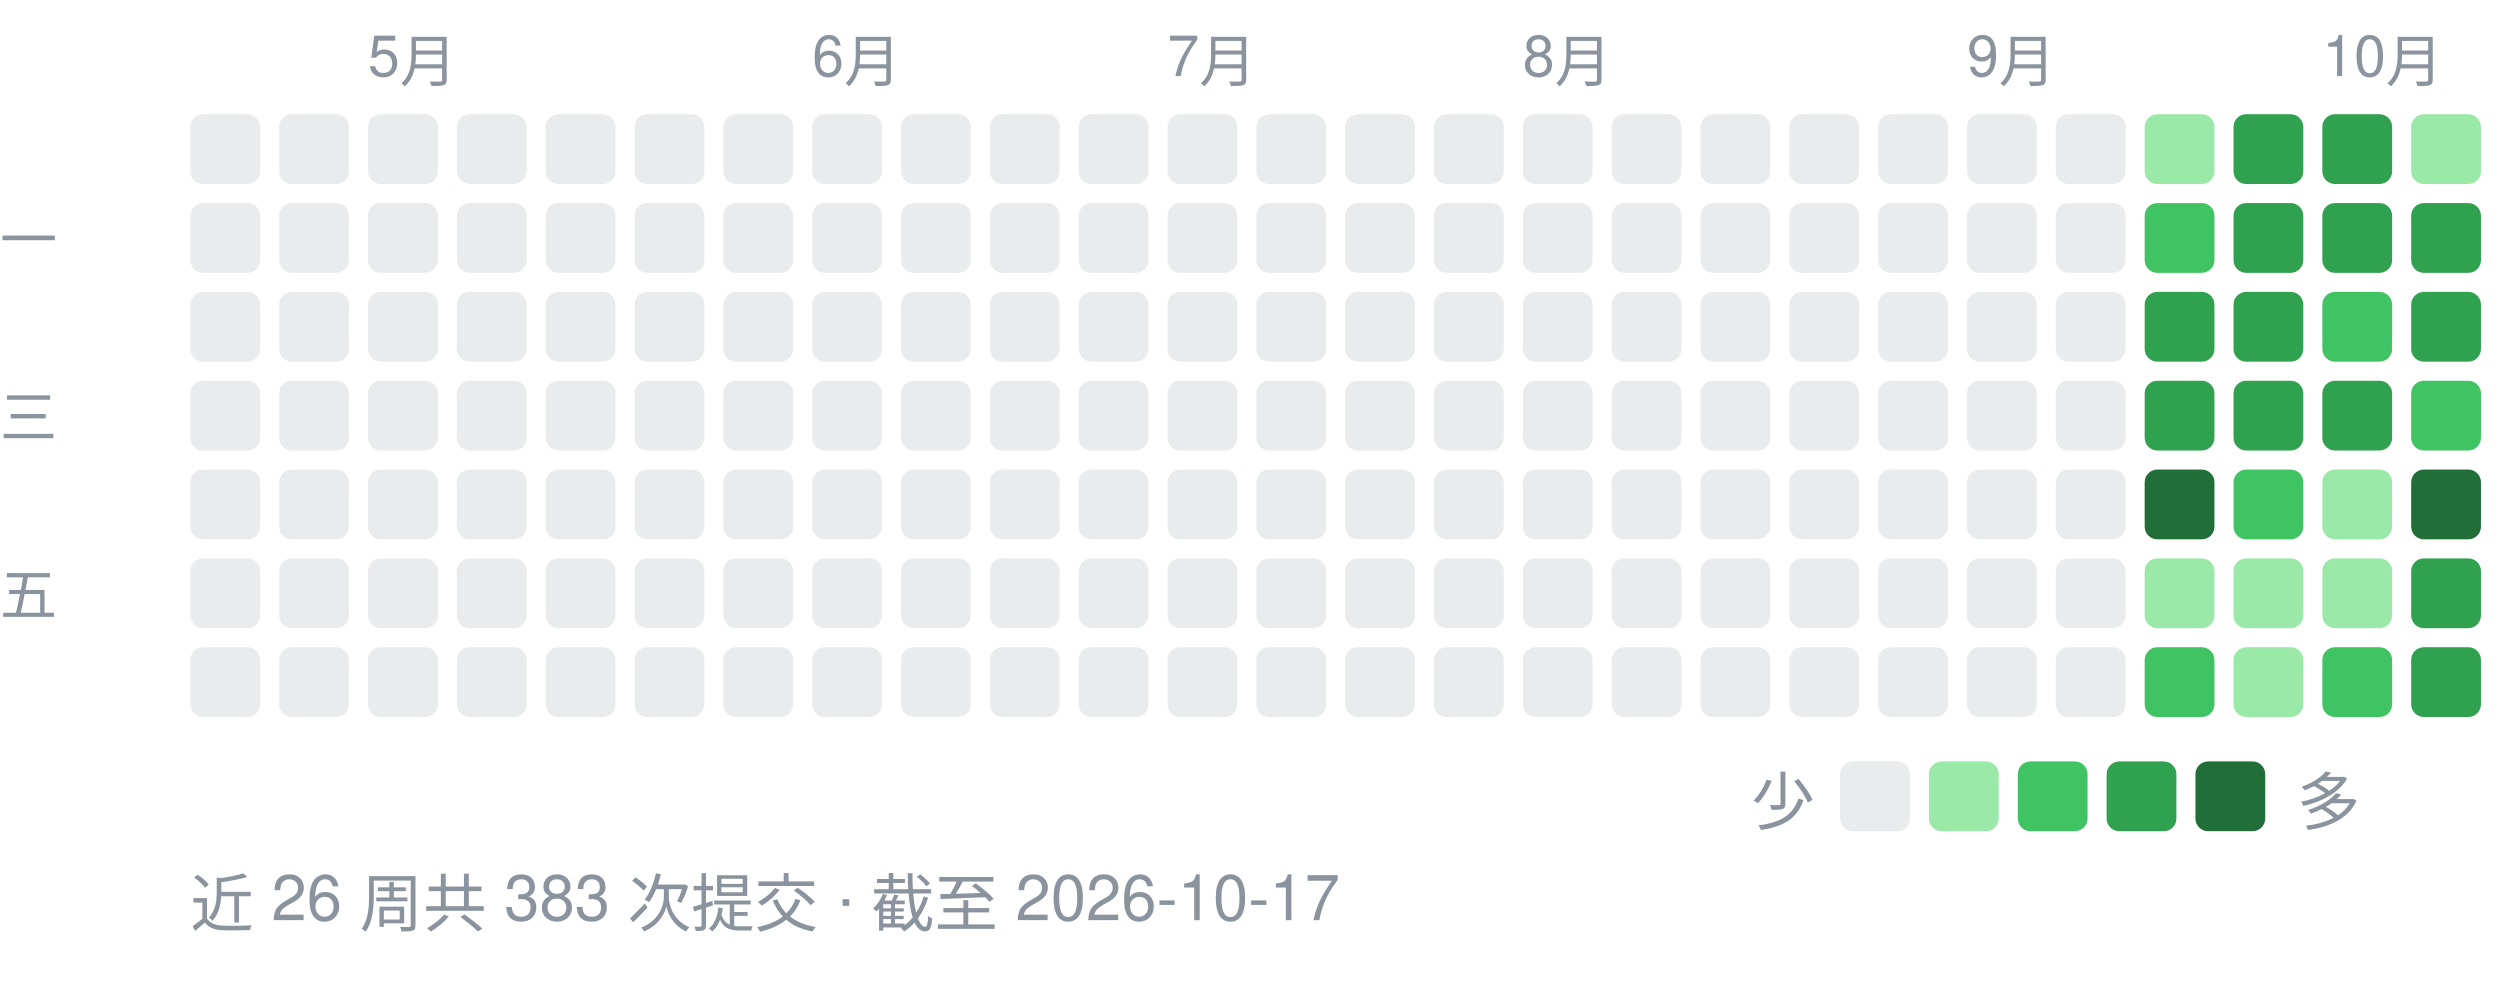
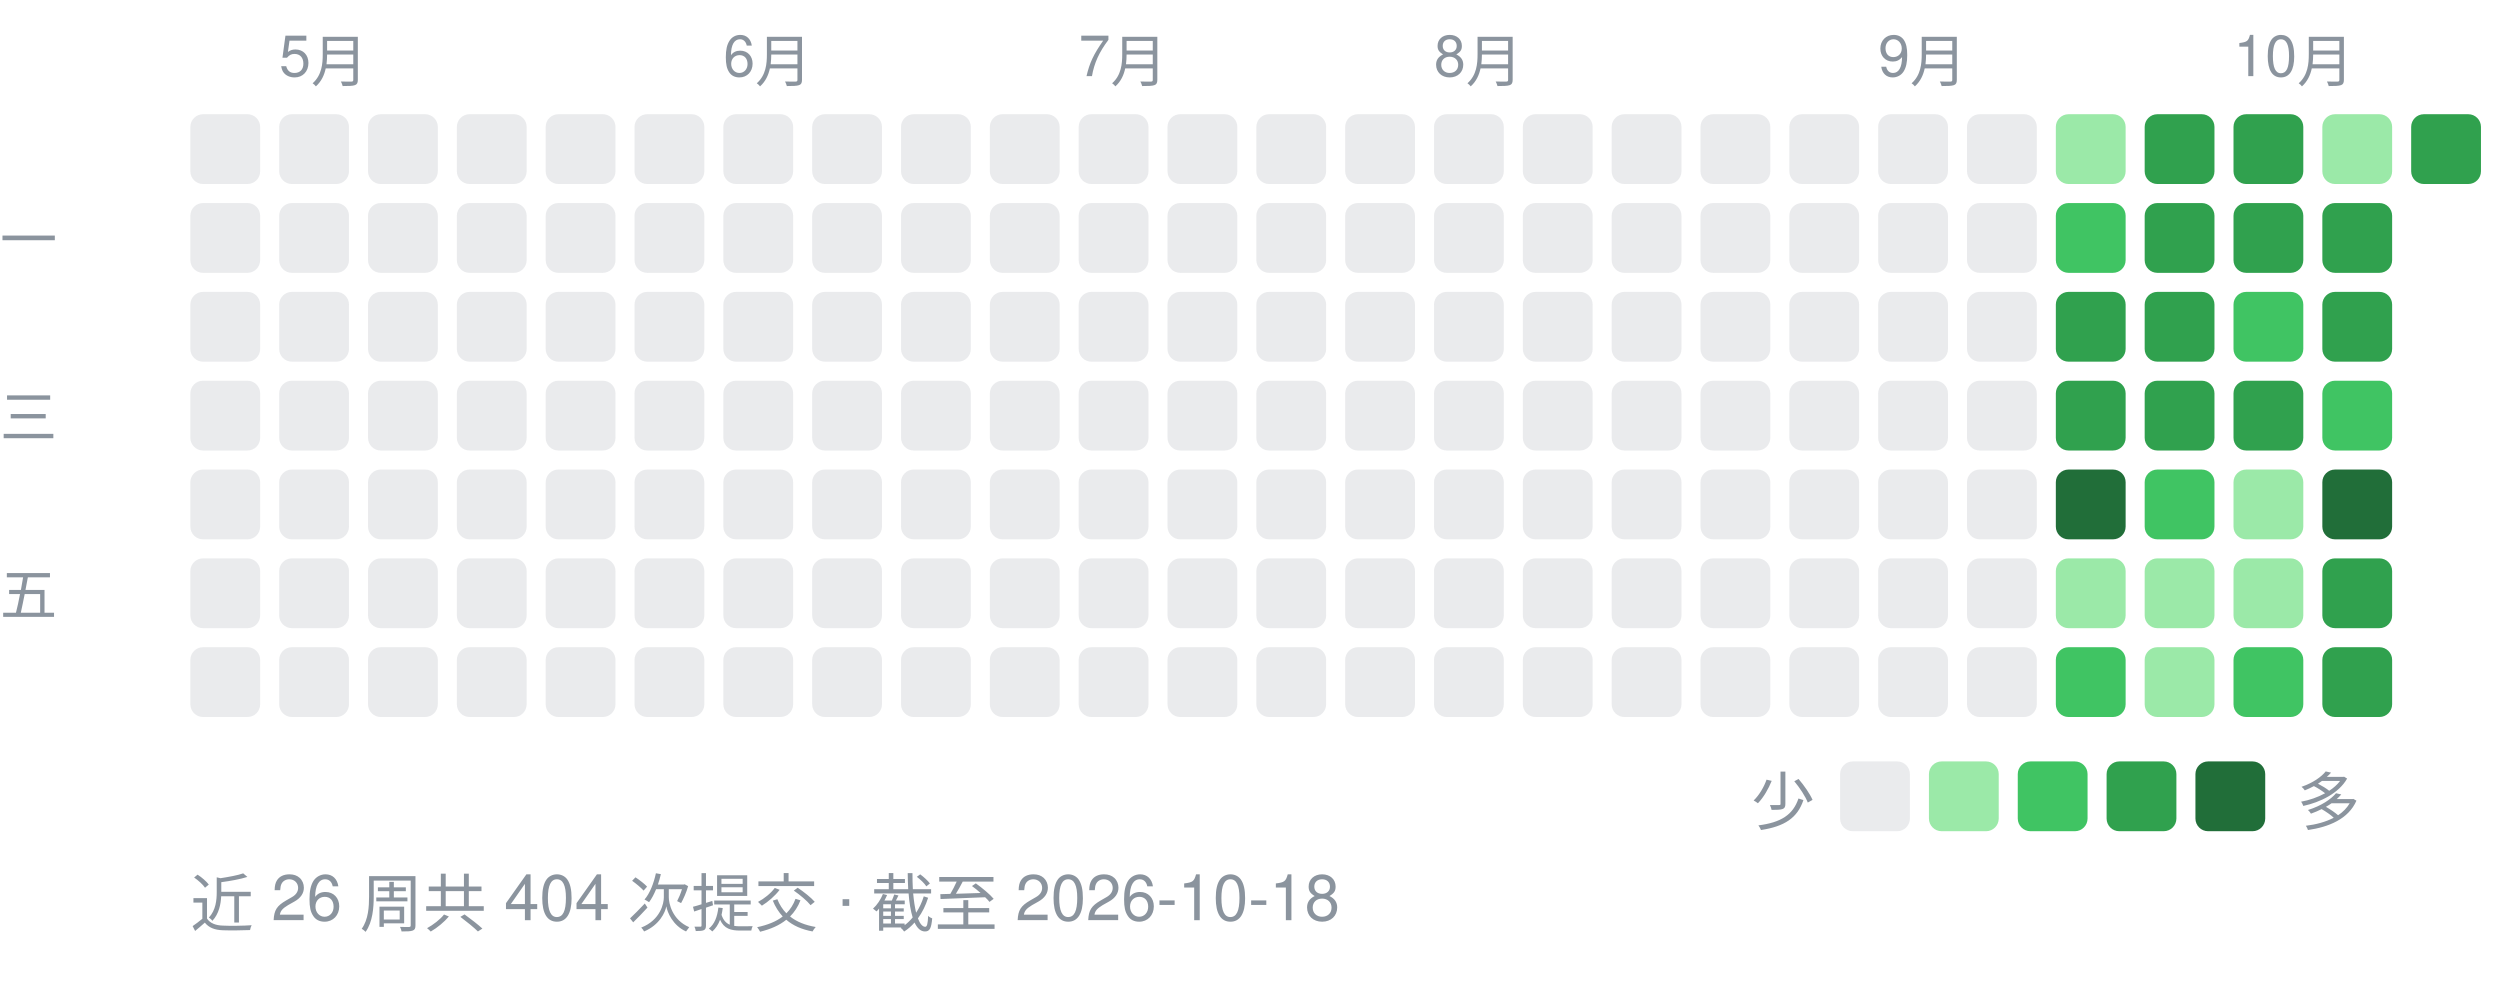
<svg xmlns="http://www.w3.org/2000/svg" width="394" height="156" viewBox="0 0 394 156" role="img">
  <g font-family="-apple-system,BlinkMacSystemFont,Segoe UI,Helvetica,Arial,PingFang SC,sans-serif" font-size="9" fill="#8b949e">
-     <text x="58" y="12">5月</text>
-     <text x="128" y="12">6月</text>
-     <text x="184" y="12">7月</text>
-     <text x="240" y="12">8月</text>
-     <text x="310" y="12">9月</text>
-     <text x="366" y="12">10月</text>
+     <text x="44" y="12">5月</text>
+     <text x="114" y="12">6月</text>
+     <text x="170" y="12">7月</text>
+     <text x="226" y="12">8月</text>
+     <text x="296" y="12">9月</text>
+     <text x="352" y="12">10月</text>
    <text x="0" y="41">一</text>
    <text x="0" y="69">三</text>
    <text x="0" y="97">五</text>
  </g>
  <rect x="30" y="18" width="11" height="11" rx="2" fill="rgba(139,148,158,0.18)" />
  <rect x="30" y="32" width="11" height="11" rx="2" fill="rgba(139,148,158,0.18)" />
  <rect x="30" y="46" width="11" height="11" rx="2" fill="rgba(139,148,158,0.18)" />
  <rect x="30" y="60" width="11" height="11" rx="2" fill="rgba(139,148,158,0.18)" />
  <rect x="30" y="74" width="11" height="11" rx="2" fill="rgba(139,148,158,0.18)" />
  <rect x="30" y="88" width="11" height="11" rx="2" fill="rgba(139,148,158,0.18)" />
  <rect x="30" y="102" width="11" height="11" rx="2" fill="rgba(139,148,158,0.18)" />
  <rect x="44" y="18" width="11" height="11" rx="2" fill="rgba(139,148,158,0.18)" />
  <rect x="44" y="32" width="11" height="11" rx="2" fill="rgba(139,148,158,0.18)" />
  <rect x="44" y="46" width="11" height="11" rx="2" fill="rgba(139,148,158,0.18)" />
  <rect x="44" y="60" width="11" height="11" rx="2" fill="rgba(139,148,158,0.18)" />
  <rect x="44" y="74" width="11" height="11" rx="2" fill="rgba(139,148,158,0.18)" />
  <rect x="44" y="88" width="11" height="11" rx="2" fill="rgba(139,148,158,0.18)" />
  <rect x="44" y="102" width="11" height="11" rx="2" fill="rgba(139,148,158,0.18)" />
  <rect x="58" y="18" width="11" height="11" rx="2" fill="rgba(139,148,158,0.18)" />
  <rect x="58" y="32" width="11" height="11" rx="2" fill="rgba(139,148,158,0.18)" />
  <rect x="58" y="46" width="11" height="11" rx="2" fill="rgba(139,148,158,0.18)" />
  <rect x="58" y="60" width="11" height="11" rx="2" fill="rgba(139,148,158,0.18)" />
  <rect x="58" y="74" width="11" height="11" rx="2" fill="rgba(139,148,158,0.18)" />
  <rect x="58" y="88" width="11" height="11" rx="2" fill="rgba(139,148,158,0.18)" />
  <rect x="58" y="102" width="11" height="11" rx="2" fill="rgba(139,148,158,0.18)" />
  <rect x="72" y="18" width="11" height="11" rx="2" fill="rgba(139,148,158,0.18)" />
  <rect x="72" y="32" width="11" height="11" rx="2" fill="rgba(139,148,158,0.18)" />
  <rect x="72" y="46" width="11" height="11" rx="2" fill="rgba(139,148,158,0.18)" />
  <rect x="72" y="60" width="11" height="11" rx="2" fill="rgba(139,148,158,0.18)" />
  <rect x="72" y="74" width="11" height="11" rx="2" fill="rgba(139,148,158,0.18)" />
  <rect x="72" y="88" width="11" height="11" rx="2" fill="rgba(139,148,158,0.18)" />
  <rect x="72" y="102" width="11" height="11" rx="2" fill="rgba(139,148,158,0.18)" />
  <rect x="86" y="18" width="11" height="11" rx="2" fill="rgba(139,148,158,0.18)" />
  <rect x="86" y="32" width="11" height="11" rx="2" fill="rgba(139,148,158,0.18)" />
  <rect x="86" y="46" width="11" height="11" rx="2" fill="rgba(139,148,158,0.18)" />
  <rect x="86" y="60" width="11" height="11" rx="2" fill="rgba(139,148,158,0.18)" />
  <rect x="86" y="74" width="11" height="11" rx="2" fill="rgba(139,148,158,0.18)" />
  <rect x="86" y="88" width="11" height="11" rx="2" fill="rgba(139,148,158,0.18)" />
  <rect x="86" y="102" width="11" height="11" rx="2" fill="rgba(139,148,158,0.18)" />
  <rect x="100" y="18" width="11" height="11" rx="2" fill="rgba(139,148,158,0.18)" />
  <rect x="100" y="32" width="11" height="11" rx="2" fill="rgba(139,148,158,0.18)" />
  <rect x="100" y="46" width="11" height="11" rx="2" fill="rgba(139,148,158,0.18)" />
  <rect x="100" y="60" width="11" height="11" rx="2" fill="rgba(139,148,158,0.18)" />
  <rect x="100" y="74" width="11" height="11" rx="2" fill="rgba(139,148,158,0.18)" />
  <rect x="100" y="88" width="11" height="11" rx="2" fill="rgba(139,148,158,0.18)" />
  <rect x="100" y="102" width="11" height="11" rx="2" fill="rgba(139,148,158,0.18)" />
  <rect x="114" y="18" width="11" height="11" rx="2" fill="rgba(139,148,158,0.18)" />
  <rect x="114" y="32" width="11" height="11" rx="2" fill="rgba(139,148,158,0.18)" />
  <rect x="114" y="46" width="11" height="11" rx="2" fill="rgba(139,148,158,0.18)" />
  <rect x="114" y="60" width="11" height="11" rx="2" fill="rgba(139,148,158,0.18)" />
  <rect x="114" y="74" width="11" height="11" rx="2" fill="rgba(139,148,158,0.18)" />
  <rect x="114" y="88" width="11" height="11" rx="2" fill="rgba(139,148,158,0.18)" />
  <rect x="114" y="102" width="11" height="11" rx="2" fill="rgba(139,148,158,0.18)" />
  <rect x="128" y="18" width="11" height="11" rx="2" fill="rgba(139,148,158,0.18)" />
  <rect x="128" y="32" width="11" height="11" rx="2" fill="rgba(139,148,158,0.18)" />
  <rect x="128" y="46" width="11" height="11" rx="2" fill="rgba(139,148,158,0.18)" />
  <rect x="128" y="60" width="11" height="11" rx="2" fill="rgba(139,148,158,0.18)" />
  <rect x="128" y="74" width="11" height="11" rx="2" fill="rgba(139,148,158,0.18)" />
  <rect x="128" y="88" width="11" height="11" rx="2" fill="rgba(139,148,158,0.18)" />
  <rect x="128" y="102" width="11" height="11" rx="2" fill="rgba(139,148,158,0.18)" />
  <rect x="142" y="18" width="11" height="11" rx="2" fill="rgba(139,148,158,0.18)" />
  <rect x="142" y="32" width="11" height="11" rx="2" fill="rgba(139,148,158,0.18)" />
  <rect x="142" y="46" width="11" height="11" rx="2" fill="rgba(139,148,158,0.18)" />
  <rect x="142" y="60" width="11" height="11" rx="2" fill="rgba(139,148,158,0.18)" />
  <rect x="142" y="74" width="11" height="11" rx="2" fill="rgba(139,148,158,0.18)" />
  <rect x="142" y="88" width="11" height="11" rx="2" fill="rgba(139,148,158,0.18)" />
  <rect x="142" y="102" width="11" height="11" rx="2" fill="rgba(139,148,158,0.18)" />
  <rect x="156" y="18" width="11" height="11" rx="2" fill="rgba(139,148,158,0.18)" />
  <rect x="156" y="32" width="11" height="11" rx="2" fill="rgba(139,148,158,0.18)" />
  <rect x="156" y="46" width="11" height="11" rx="2" fill="rgba(139,148,158,0.18)" />
  <rect x="156" y="60" width="11" height="11" rx="2" fill="rgba(139,148,158,0.18)" />
  <rect x="156" y="74" width="11" height="11" rx="2" fill="rgba(139,148,158,0.18)" />
  <rect x="156" y="88" width="11" height="11" rx="2" fill="rgba(139,148,158,0.18)" />
  <rect x="156" y="102" width="11" height="11" rx="2" fill="rgba(139,148,158,0.18)" />
  <rect x="170" y="18" width="11" height="11" rx="2" fill="rgba(139,148,158,0.18)" />
  <rect x="170" y="32" width="11" height="11" rx="2" fill="rgba(139,148,158,0.18)" />
  <rect x="170" y="46" width="11" height="11" rx="2" fill="rgba(139,148,158,0.18)" />
  <rect x="170" y="60" width="11" height="11" rx="2" fill="rgba(139,148,158,0.18)" />
  <rect x="170" y="74" width="11" height="11" rx="2" fill="rgba(139,148,158,0.18)" />
  <rect x="170" y="88" width="11" height="11" rx="2" fill="rgba(139,148,158,0.18)" />
  <rect x="170" y="102" width="11" height="11" rx="2" fill="rgba(139,148,158,0.18)" />
  <rect x="184" y="18" width="11" height="11" rx="2" fill="rgba(139,148,158,0.18)" />
  <rect x="184" y="32" width="11" height="11" rx="2" fill="rgba(139,148,158,0.18)" />
  <rect x="184" y="46" width="11" height="11" rx="2" fill="rgba(139,148,158,0.18)" />
  <rect x="184" y="60" width="11" height="11" rx="2" fill="rgba(139,148,158,0.18)" />
  <rect x="184" y="74" width="11" height="11" rx="2" fill="rgba(139,148,158,0.18)" />
  <rect x="184" y="88" width="11" height="11" rx="2" fill="rgba(139,148,158,0.18)" />
  <rect x="184" y="102" width="11" height="11" rx="2" fill="rgba(139,148,158,0.18)" />
  <rect x="198" y="18" width="11" height="11" rx="2" fill="rgba(139,148,158,0.18)" />
  <rect x="198" y="32" width="11" height="11" rx="2" fill="rgba(139,148,158,0.18)" />
  <rect x="198" y="46" width="11" height="11" rx="2" fill="rgba(139,148,158,0.18)" />
  <rect x="198" y="60" width="11" height="11" rx="2" fill="rgba(139,148,158,0.18)" />
  <rect x="198" y="74" width="11" height="11" rx="2" fill="rgba(139,148,158,0.18)" />
  <rect x="198" y="88" width="11" height="11" rx="2" fill="rgba(139,148,158,0.18)" />
  <rect x="198" y="102" width="11" height="11" rx="2" fill="rgba(139,148,158,0.18)" />
  <rect x="212" y="18" width="11" height="11" rx="2" fill="rgba(139,148,158,0.18)" />
  <rect x="212" y="32" width="11" height="11" rx="2" fill="rgba(139,148,158,0.18)" />
  <rect x="212" y="46" width="11" height="11" rx="2" fill="rgba(139,148,158,0.18)" />
  <rect x="212" y="60" width="11" height="11" rx="2" fill="rgba(139,148,158,0.18)" />
  <rect x="212" y="74" width="11" height="11" rx="2" fill="rgba(139,148,158,0.18)" />
  <rect x="212" y="88" width="11" height="11" rx="2" fill="rgba(139,148,158,0.18)" />
  <rect x="212" y="102" width="11" height="11" rx="2" fill="rgba(139,148,158,0.18)" />
  <rect x="226" y="18" width="11" height="11" rx="2" fill="rgba(139,148,158,0.18)" />
  <rect x="226" y="32" width="11" height="11" rx="2" fill="rgba(139,148,158,0.18)" />
  <rect x="226" y="46" width="11" height="11" rx="2" fill="rgba(139,148,158,0.18)" />
  <rect x="226" y="60" width="11" height="11" rx="2" fill="rgba(139,148,158,0.18)" />
  <rect x="226" y="74" width="11" height="11" rx="2" fill="rgba(139,148,158,0.18)" />
  <rect x="226" y="88" width="11" height="11" rx="2" fill="rgba(139,148,158,0.18)" />
  <rect x="226" y="102" width="11" height="11" rx="2" fill="rgba(139,148,158,0.18)" />
  <rect x="240" y="18" width="11" height="11" rx="2" fill="rgba(139,148,158,0.18)" />
  <rect x="240" y="32" width="11" height="11" rx="2" fill="rgba(139,148,158,0.18)" />
  <rect x="240" y="46" width="11" height="11" rx="2" fill="rgba(139,148,158,0.18)" />
  <rect x="240" y="60" width="11" height="11" rx="2" fill="rgba(139,148,158,0.18)" />
  <rect x="240" y="74" width="11" height="11" rx="2" fill="rgba(139,148,158,0.18)" />
  <rect x="240" y="88" width="11" height="11" rx="2" fill="rgba(139,148,158,0.18)" />
  <rect x="240" y="102" width="11" height="11" rx="2" fill="rgba(139,148,158,0.18)" />
  <rect x="254" y="18" width="11" height="11" rx="2" fill="rgba(139,148,158,0.18)" />
  <rect x="254" y="32" width="11" height="11" rx="2" fill="rgba(139,148,158,0.18)" />
  <rect x="254" y="46" width="11" height="11" rx="2" fill="rgba(139,148,158,0.18)" />
  <rect x="254" y="60" width="11" height="11" rx="2" fill="rgba(139,148,158,0.18)" />
  <rect x="254" y="74" width="11" height="11" rx="2" fill="rgba(139,148,158,0.18)" />
  <rect x="254" y="88" width="11" height="11" rx="2" fill="rgba(139,148,158,0.18)" />
  <rect x="254" y="102" width="11" height="11" rx="2" fill="rgba(139,148,158,0.18)" />
  <rect x="268" y="18" width="11" height="11" rx="2" fill="rgba(139,148,158,0.18)" />
  <rect x="268" y="32" width="11" height="11" rx="2" fill="rgba(139,148,158,0.18)" />
  <rect x="268" y="46" width="11" height="11" rx="2" fill="rgba(139,148,158,0.18)" />
  <rect x="268" y="60" width="11" height="11" rx="2" fill="rgba(139,148,158,0.18)" />
  <rect x="268" y="74" width="11" height="11" rx="2" fill="rgba(139,148,158,0.18)" />
  <rect x="268" y="88" width="11" height="11" rx="2" fill="rgba(139,148,158,0.18)" />
  <rect x="268" y="102" width="11" height="11" rx="2" fill="rgba(139,148,158,0.18)" />
  <rect x="282" y="18" width="11" height="11" rx="2" fill="rgba(139,148,158,0.18)" />
  <rect x="282" y="32" width="11" height="11" rx="2" fill="rgba(139,148,158,0.18)" />
  <rect x="282" y="46" width="11" height="11" rx="2" fill="rgba(139,148,158,0.18)" />
  <rect x="282" y="60" width="11" height="11" rx="2" fill="rgba(139,148,158,0.18)" />
  <rect x="282" y="74" width="11" height="11" rx="2" fill="rgba(139,148,158,0.18)" />
  <rect x="282" y="88" width="11" height="11" rx="2" fill="rgba(139,148,158,0.18)" />
  <rect x="282" y="102" width="11" height="11" rx="2" fill="rgba(139,148,158,0.18)" />
  <rect x="296" y="18" width="11" height="11" rx="2" fill="rgba(139,148,158,0.18)" />
  <rect x="296" y="32" width="11" height="11" rx="2" fill="rgba(139,148,158,0.18)" />
  <rect x="296" y="46" width="11" height="11" rx="2" fill="rgba(139,148,158,0.18)" />
  <rect x="296" y="60" width="11" height="11" rx="2" fill="rgba(139,148,158,0.18)" />
  <rect x="296" y="74" width="11" height="11" rx="2" fill="rgba(139,148,158,0.18)" />
  <rect x="296" y="88" width="11" height="11" rx="2" fill="rgba(139,148,158,0.18)" />
  <rect x="296" y="102" width="11" height="11" rx="2" fill="rgba(139,148,158,0.18)" />
  <rect x="310" y="18" width="11" height="11" rx="2" fill="rgba(139,148,158,0.18)" />
  <rect x="310" y="32" width="11" height="11" rx="2" fill="rgba(139,148,158,0.18)" />
  <rect x="310" y="46" width="11" height="11" rx="2" fill="rgba(139,148,158,0.18)" />
  <rect x="310" y="60" width="11" height="11" rx="2" fill="rgba(139,148,158,0.18)" />
  <rect x="310" y="74" width="11" height="11" rx="2" fill="rgba(139,148,158,0.18)" />
  <rect x="310" y="88" width="11" height="11" rx="2" fill="rgba(139,148,158,0.18)" />
  <rect x="310" y="102" width="11" height="11" rx="2" fill="rgba(139,148,158,0.18)" />
-   <rect x="324" y="18" width="11" height="11" rx="2" fill="rgba(139,148,158,0.18)" />
-   <rect x="324" y="32" width="11" height="11" rx="2" fill="rgba(139,148,158,0.18)" />
-   <rect x="324" y="46" width="11" height="11" rx="2" fill="rgba(139,148,158,0.18)" />
-   <rect x="324" y="60" width="11" height="11" rx="2" fill="rgba(139,148,158,0.18)" />
-   <rect x="324" y="74" width="11" height="11" rx="2" fill="rgba(139,148,158,0.18)" />
-   <rect x="324" y="88" width="11" height="11" rx="2" fill="rgba(139,148,158,0.18)" />
-   <rect x="324" y="102" width="11" height="11" rx="2" fill="rgba(139,148,158,0.18)" />
-   <rect x="338" y="18" width="11" height="11" rx="2" fill="#9be9a8" />
-   <rect x="338" y="32" width="11" height="11" rx="2" fill="#40c463" />
+   <rect x="324" y="18" width="11" height="11" rx="2" fill="#9be9a8" />
+   <rect x="324" y="32" width="11" height="11" rx="2" fill="#40c463" />
+   <rect x="324" y="46" width="11" height="11" rx="2" fill="#30a14e" />
+   <rect x="324" y="60" width="11" height="11" rx="2" fill="#30a14e" />
+   <rect x="324" y="74" width="11" height="11" rx="2" fill="#216e39" />
+   <rect x="324" y="88" width="11" height="11" rx="2" fill="#9be9a8" />
+   <rect x="324" y="102" width="11" height="11" rx="2" fill="#40c463" />
+   <rect x="338" y="18" width="11" height="11" rx="2" fill="#30a14e" />
+   <rect x="338" y="32" width="11" height="11" rx="2" fill="#30a14e" />
  <rect x="338" y="46" width="11" height="11" rx="2" fill="#30a14e" />
  <rect x="338" y="60" width="11" height="11" rx="2" fill="#30a14e" />
-   <rect x="338" y="74" width="11" height="11" rx="2" fill="#216e39" />
+   <rect x="338" y="74" width="11" height="11" rx="2" fill="#40c463" />
  <rect x="338" y="88" width="11" height="11" rx="2" fill="#9be9a8" />
-   <rect x="338" y="102" width="11" height="11" rx="2" fill="#40c463" />
+   <rect x="338" y="102" width="11" height="11" rx="2" fill="#9be9a8" />
  <rect x="352" y="18" width="11" height="11" rx="2" fill="#30a14e" />
  <rect x="352" y="32" width="11" height="11" rx="2" fill="#30a14e" />
-   <rect x="352" y="46" width="11" height="11" rx="2" fill="#30a14e" />
+   <rect x="352" y="46" width="11" height="11" rx="2" fill="#40c463" />
  <rect x="352" y="60" width="11" height="11" rx="2" fill="#30a14e" />
-   <rect x="352" y="74" width="11" height="11" rx="2" fill="#40c463" />
+   <rect x="352" y="74" width="11" height="11" rx="2" fill="#9be9a8" />
  <rect x="352" y="88" width="11" height="11" rx="2" fill="#9be9a8" />
-   <rect x="352" y="102" width="11" height="11" rx="2" fill="#9be9a8" />
-   <rect x="366" y="18" width="11" height="11" rx="2" fill="#30a14e" />
+   <rect x="352" y="102" width="11" height="11" rx="2" fill="#40c463" />
+   <rect x="366" y="18" width="11" height="11" rx="2" fill="#9be9a8" />
  <rect x="366" y="32" width="11" height="11" rx="2" fill="#30a14e" />
-   <rect x="366" y="46" width="11" height="11" rx="2" fill="#40c463" />
-   <rect x="366" y="60" width="11" height="11" rx="2" fill="#30a14e" />
-   <rect x="366" y="74" width="11" height="11" rx="2" fill="#9be9a8" />
-   <rect x="366" y="88" width="11" height="11" rx="2" fill="#9be9a8" />
-   <rect x="366" y="102" width="11" height="11" rx="2" fill="#40c463" />
-   <rect x="380" y="18" width="11" height="11" rx="2" fill="#9be9a8" />
-   <rect x="380" y="32" width="11" height="11" rx="2" fill="#30a14e" />
-   <rect x="380" y="46" width="11" height="11" rx="2" fill="#30a14e" />
-   <rect x="380" y="60" width="11" height="11" rx="2" fill="#40c463" />
-   <rect x="380" y="74" width="11" height="11" rx="2" fill="#216e39" />
-   <rect x="380" y="88" width="11" height="11" rx="2" fill="#30a14e" />
-   <rect x="380" y="102" width="11" height="11" rx="2" fill="#30a14e" />
+   <rect x="366" y="46" width="11" height="11" rx="2" fill="#30a14e" />
+   <rect x="366" y="60" width="11" height="11" rx="2" fill="#40c463" />
+   <rect x="366" y="74" width="11" height="11" rx="2" fill="#216e39" />
+   <rect x="366" y="88" width="11" height="11" rx="2" fill="#30a14e" />
+   <rect x="366" y="102" width="11" height="11" rx="2" fill="#30a14e" />
+   <rect x="380" y="18" width="11" height="11" rx="2" fill="#30a14e" />
  <g font-family="-apple-system,BlinkMacSystemFont,Segoe UI,Helvetica,Arial,PingFang SC,sans-serif" font-size="10" fill="#8b949e">
-     <text x="30" y="146">近 26 周共 383 次提交 · 截至 2026-10-17</text>
+     <text x="30" y="146">近 26 周共 404 次提交 · 截至 2026-10-18</text>
    <text x="286" y="130" text-anchor="end">少</text>
    <rect x="290" y="120" width="11" height="11" rx="2" fill="rgba(139,148,158,0.18)" />
    <rect x="304" y="120" width="11" height="11" rx="2" fill="#9be9a8" />
    <rect x="318" y="120" width="11" height="11" rx="2" fill="#40c463" />
    <rect x="332" y="120" width="11" height="11" rx="2" fill="#30a14e" />
    <rect x="346" y="120" width="11" height="11" rx="2" fill="#216e39" />
    <text x="362" y="130">多</text>
  </g>
</svg>
